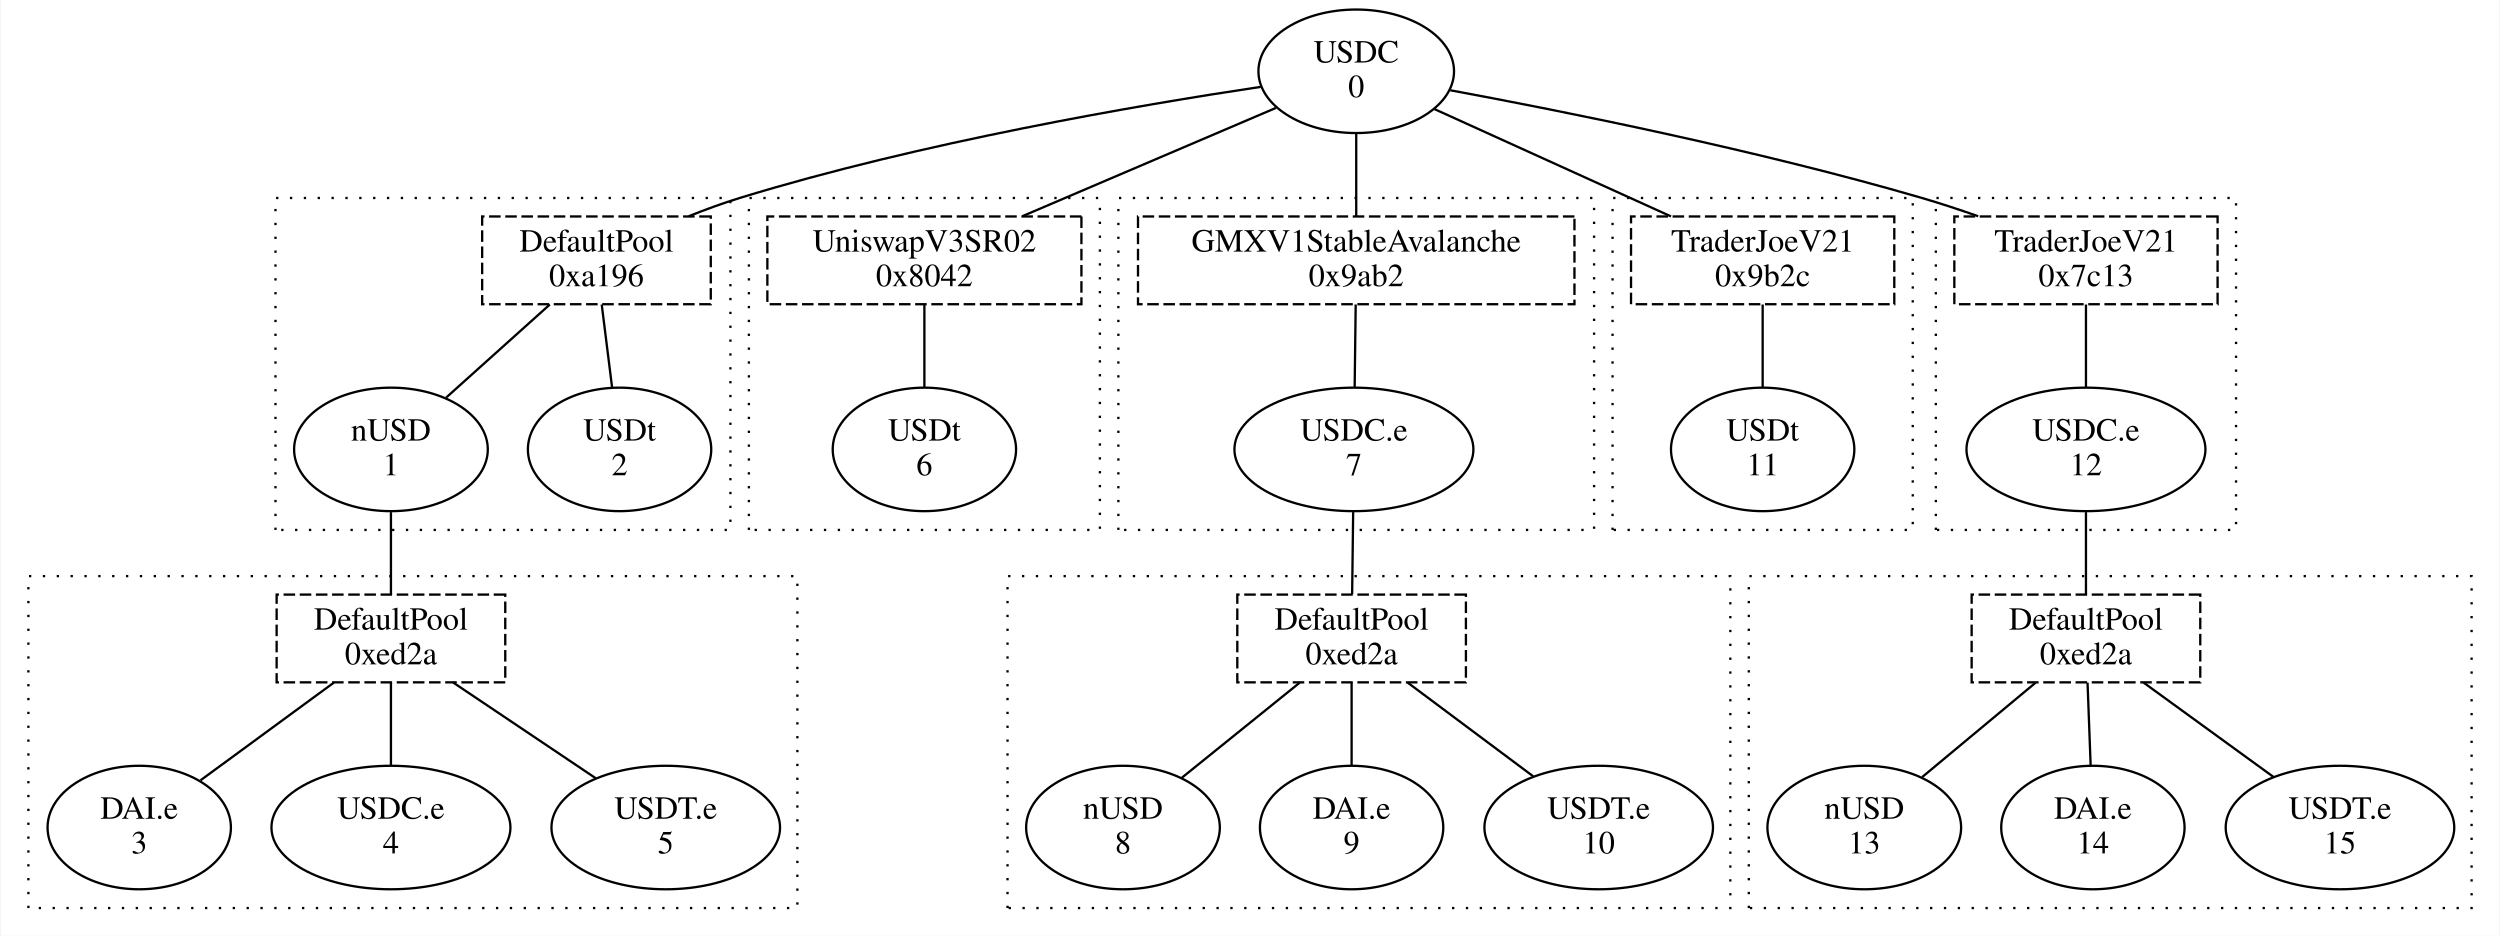
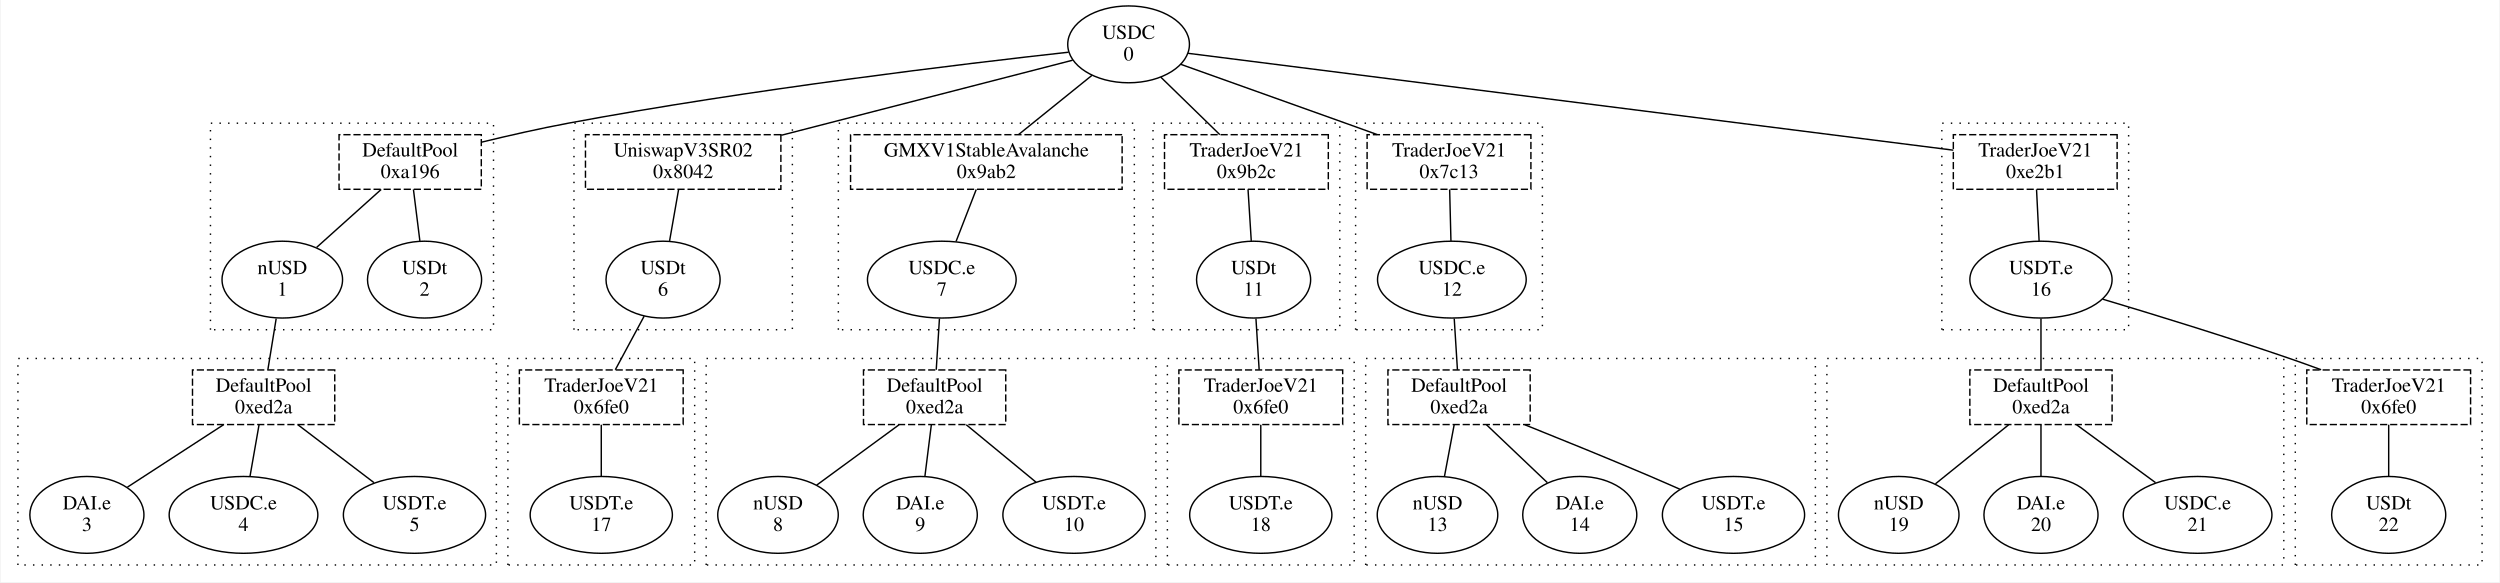
- <svg xmlns="http://www.w3.org/2000/svg" width="1082pt" height="405pt" viewBox="0.00 0.00 1082.00 405.22">
+ <svg xmlns="http://www.w3.org/2000/svg" width="1739pt" height="405pt" viewBox="0.00 0.00 1739.00 405.22">
  <g id="graph0" class="graph" transform="scale(1 1) rotate(0) translate(4 401.22)">
-     <polygon fill="white" stroke="transparent" points="-4,4 -4,-401.22 1078,-401.22 1078,4 -4,4" />
+     <polygon fill="white" stroke="transparent" points="-4,4 -4,-401.22 1735,-401.22 1735,4 -4,4" />
    <g id="clust1" class="cluster">
-       <polygon fill="none" stroke="black" stroke-dasharray="1,5" points="115,-171.74 115,-315.48 312,-315.48 312,-171.74 115,-171.74" />
+       <polygon fill="none" stroke="black" stroke-dasharray="1,5" points="142,-171.74 142,-315.48 339,-315.48 339,-171.74 142,-171.74" />
    </g>
    <g id="clust3" class="cluster">
      <polygon fill="none" stroke="black" stroke-dasharray="1,5" points="8,-8 8,-151.74 341,-151.74 341,-8 8,-8" />
    </g>
    <g id="clust5" class="cluster">
-       <polygon fill="none" stroke="black" stroke-dasharray="1,5" points="320,-171.74 320,-315.48 472,-315.48 472,-171.74 320,-171.74" />
+       <polygon fill="none" stroke="black" stroke-dasharray="1,5" points="395,-171.74 395,-315.48 547,-315.48 547,-171.74 395,-171.74" />
    </g>
    <g id="clust7" class="cluster">
-       <polygon fill="none" stroke="black" stroke-dasharray="1,5" points="480,-171.74 480,-315.48 686,-315.48 686,-171.74 480,-171.74" />
+       <polygon fill="none" stroke="black" stroke-dasharray="1,5" points="579,-171.74 579,-315.48 785,-315.48 785,-171.74 579,-171.74" />
    </g>
    <g id="clust9" class="cluster">
-       <polygon fill="none" stroke="black" stroke-dasharray="1,5" points="432,-8 432,-151.74 745,-151.74 745,-8 432,-8" />
+       <polygon fill="none" stroke="black" stroke-dasharray="1,5" points="487,-8 487,-151.74 800,-151.74 800,-8 487,-8" />
    </g>
    <g id="clust11" class="cluster">
-       <polygon fill="none" stroke="black" stroke-dasharray="1,5" points="694,-171.74 694,-315.48 824,-315.48 824,-171.74 694,-171.74" />
+       <polygon fill="none" stroke="black" stroke-dasharray="1,5" points="798,-171.74 798,-315.48 928,-315.48 928,-171.74 798,-171.74" />
    </g>
    <g id="clust13" class="cluster">
-       <polygon fill="none" stroke="black" stroke-dasharray="1,5" points="834,-171.74 834,-315.48 964,-315.48 964,-171.74 834,-171.74" />
+       <polygon fill="none" stroke="black" stroke-dasharray="1,5" points="939,-171.74 939,-315.48 1069,-315.48 1069,-171.74 939,-171.74" />
    </g>
    <g id="clust15" class="cluster">
-       <polygon fill="none" stroke="black" stroke-dasharray="1,5" points="753,-8 753,-151.74 1066,-151.74 1066,-8 753,-8" />
+       <polygon fill="none" stroke="black" stroke-dasharray="1,5" points="946,-8 946,-151.74 1259,-151.74 1259,-8 946,-8" />
+     </g>
+     <g id="clust17" class="cluster">
+       <polygon fill="none" stroke="black" stroke-dasharray="1,5" points="1347,-171.74 1347,-315.48 1477,-315.48 1477,-171.74 1347,-171.74" />
+     </g>
+     <g id="clust19" class="cluster">
+       <polygon fill="none" stroke="black" stroke-dasharray="1,5" points="349,-8 349,-151.74 479,-151.74 479,-8 349,-8" />
+     </g>
+     <g id="clust21" class="cluster">
+       <polygon fill="none" stroke="black" stroke-dasharray="1,5" points="808,-8 808,-151.74 938,-151.74 938,-8 808,-8" />
+     </g>
+     <g id="clust23" class="cluster">
+       <polygon fill="none" stroke="black" stroke-dasharray="1,5" points="1267,-8 1267,-151.74 1585,-151.74 1585,-8 1267,-8" />
+     </g>
+     <g id="clust25" class="cluster">
+       <polygon fill="none" stroke="black" stroke-dasharray="1,5" points="1593,-8 1593,-151.74 1723,-151.74 1723,-8 1593,-8" />
    </g>
    <g id="node1" class="node">
-       <ellipse fill="none" stroke="black" cx="583" cy="-370.35" rx="42.35" ry="26.74" />
-       <text text-anchor="middle" x="583" y="-374.15" font-family="Times,serif" font-size="14.00">USDC</text>
-       <text text-anchor="middle" x="583" y="-359.15" font-family="Times,serif" font-size="14.00">0</text>
-     </g>
-     <g id="node17" class="node">
-       <polygon fill="none" stroke="black" stroke-dasharray="5,2" points="303.5,-307.48 204.5,-307.48 204.5,-269.48 303.5,-269.48 303.5,-307.48" />
-       <text text-anchor="middle" x="254" y="-292.28" font-family="Times,serif" font-size="14.00">DefaultPool</text>
-       <text text-anchor="middle" x="254" y="-277.28" font-family="Times,serif" font-size="14.00">0xa196</text>
+       <ellipse fill="none" stroke="black" cx="781" cy="-370.35" rx="42.35" ry="26.74" />
+       <text text-anchor="middle" x="781" y="-374.15" font-family="Times,serif" font-size="14.00">USDC</text>
+       <text text-anchor="middle" x="781" y="-359.15" font-family="Times,serif" font-size="14.00">0</text>
+     </g>
+     <g id="node24" class="node">
+       <polygon fill="none" stroke="black" stroke-dasharray="5,2" points="330.5,-307.48 231.5,-307.48 231.5,-269.48 330.5,-269.48 330.5,-307.48" />
+       <text text-anchor="middle" x="281" y="-292.28" font-family="Times,serif" font-size="14.00">DefaultPool</text>
+       <text text-anchor="middle" x="281" y="-277.28" font-family="Times,serif" font-size="14.00">0xa196</text>
    </g>
    <g id="edge1" class="edge">
-       <path fill="none" stroke="black" d="M541.66,-363.61C488.64,-355.66 394.2,-339.51 316,-315.48 308.75,-313.25 301.18,-310.48 293.93,-307.58" />
-     </g>
-     <g id="node19" class="node">
-       <polygon fill="none" stroke="black" stroke-dasharray="5,2" points="464,-307.48 328,-307.48 328,-269.48 464,-269.48 464,-307.48" />
-       <text text-anchor="middle" x="396" y="-292.28" font-family="Times,serif" font-size="14.00">UniswapV3SR02</text>
-       <text text-anchor="middle" x="396" y="-277.28" font-family="Times,serif" font-size="14.00">0x8042</text>
+       <path fill="none" stroke="black" d="M739.23,-364.9C667.63,-356.97 516.98,-339.01 391,-315.48 371.13,-311.77 349.44,-306.83 330.62,-302.26" />
+     </g>
+     <g id="node26" class="node">
+       <polygon fill="none" stroke="black" stroke-dasharray="5,2" points="539,-307.48 403,-307.48 403,-269.48 539,-269.48 539,-307.48" />
+       <text text-anchor="middle" x="471" y="-292.28" font-family="Times,serif" font-size="14.00">UniswapV3SR02</text>
+       <text text-anchor="middle" x="471" y="-277.28" font-family="Times,serif" font-size="14.00">0x8042</text>
    </g>
    <g id="edge11" class="edge">
-       <path fill="none" stroke="black" d="M548.26,-354.51C517.21,-341.25 471.62,-321.78 438.42,-307.6" />
-     </g>
-     <g id="node20" class="node">
-       <polygon fill="none" stroke="black" stroke-dasharray="5,2" points="677.5,-307.48 488.5,-307.48 488.5,-269.48 677.5,-269.48 677.5,-307.48" />
-       <text text-anchor="middle" x="583" y="-292.28" font-family="Times,serif" font-size="14.00">GMXV1StableAvalanche</text>
-       <text text-anchor="middle" x="583" y="-277.28" font-family="Times,serif" font-size="14.00">0x9ab2</text>
+       <path fill="none" stroke="black" d="M742.05,-359.32C691.23,-346.22 601.48,-323.1 539.24,-307.06" />
+     </g>
+     <g id="node27" class="node">
+       <polygon fill="none" stroke="black" stroke-dasharray="5,2" points="776.5,-307.48 587.5,-307.48 587.5,-269.48 776.5,-269.48 776.5,-307.48" />
+       <text text-anchor="middle" x="682" y="-292.28" font-family="Times,serif" font-size="14.00">GMXV1StableAvalanche</text>
+       <text text-anchor="middle" x="682" y="-277.28" font-family="Times,serif" font-size="14.00">0x9ab2</text>
    </g>
    <g id="edge13" class="edge">
-       <path fill="none" stroke="black" d="M583,-343.2C583,-331.55 583,-318.12 583,-307.6" />
-     </g>
-     <g id="node22" class="node">
-       <polygon fill="none" stroke="black" stroke-dasharray="5,2" points="816,-307.48 702,-307.48 702,-269.48 816,-269.48 816,-307.48" />
-       <text text-anchor="middle" x="759" y="-292.28" font-family="Times,serif" font-size="14.00">TraderJoeV21</text>
-       <text text-anchor="middle" x="759" y="-277.28" font-family="Times,serif" font-size="14.00">0x9b2c</text>
+       <path fill="none" stroke="black" d="M755.51,-348.78C739.69,-336.02 719.57,-319.79 704.38,-307.53" />
+     </g>
+     <g id="node29" class="node">
+       <polygon fill="none" stroke="black" stroke-dasharray="5,2" points="920,-307.48 806,-307.48 806,-269.48 920,-269.48 920,-307.48" />
+       <text text-anchor="middle" x="863" y="-292.28" font-family="Times,serif" font-size="14.00">TraderJoeV21</text>
+       <text text-anchor="middle" x="863" y="-277.28" font-family="Times,serif" font-size="14.00">0x9b2c</text>
    </g>
    <g id="edge21" class="edge">
-       <path fill="none" stroke="black" d="M616.93,-353.95C646.2,-340.67 688.5,-321.48 719.32,-307.49" />
-     </g>
-     <g id="node23" class="node">
-       <polygon fill="none" stroke="black" stroke-dasharray="5,2" points="956,-307.48 842,-307.48 842,-269.48 956,-269.48 956,-307.48" />
-       <text text-anchor="middle" x="899" y="-292.28" font-family="Times,serif" font-size="14.00">TraderJoeV21</text>
-       <text text-anchor="middle" x="899" y="-277.28" font-family="Times,serif" font-size="14.00">0x7c13</text>
+       <path fill="none" stroke="black" d="M803.41,-347.53C816.3,-334.96 832.32,-319.37 844.5,-307.5" />
+     </g>
+     <g id="node30" class="node">
+       <polygon fill="none" stroke="black" stroke-dasharray="5,2" points="1061,-307.48 947,-307.48 947,-269.48 1061,-269.48 1061,-307.48" />
+       <text text-anchor="middle" x="1004" y="-292.28" font-family="Times,serif" font-size="14.00">TraderJoeV21</text>
+       <text text-anchor="middle" x="1004" y="-277.28" font-family="Times,serif" font-size="14.00">0x7c13</text>
    </g>
    <g id="edge23" class="edge">
-       <path fill="none" stroke="black" d="M623.74,-362.13C672.7,-353.06 757.13,-336.15 828,-315.48 835.94,-313.17 844.27,-310.41 852.32,-307.58" />
+       <path fill="none" stroke="black" d="M817.32,-356.44C847.92,-345.55 892.84,-329.54 932,-315.48 939.13,-312.92 946.65,-310.21 954.04,-307.55" />
+     </g>
+     <g id="node32" class="node">
+       <polygon fill="none" stroke="black" stroke-dasharray="5,2" points="1469,-307.48 1355,-307.48 1355,-269.48 1469,-269.48 1469,-307.48" />
+       <text text-anchor="middle" x="1412" y="-292.28" font-family="Times,serif" font-size="14.00">TraderJoeV21</text>
+       <text text-anchor="middle" x="1412" y="-277.28" font-family="Times,serif" font-size="14.00">0xe2b1</text>
+     </g>
+     <g id="edge31" class="edge">
+       <path fill="none" stroke="black" d="M822.4,-364.11C931.94,-350.25 1229.5,-312.58 1354.98,-296.7" />
    </g>
    <g id="node2" class="node">
-       <ellipse fill="none" stroke="black" cx="165" cy="-206.61" rx="41.94" ry="26.74" />
-       <text text-anchor="middle" x="165" y="-210.41" font-family="Times,serif" font-size="14.00">nUSD</text>
-       <text text-anchor="middle" x="165" y="-195.41" font-family="Times,serif" font-size="14.00">1</text>
+       <ellipse fill="none" stroke="black" cx="192" cy="-206.61" rx="41.94" ry="26.74" />
+       <text text-anchor="middle" x="192" y="-210.41" font-family="Times,serif" font-size="14.00">nUSD</text>
+       <text text-anchor="middle" x="192" y="-195.41" font-family="Times,serif" font-size="14.00">1</text>
    </g>
    <g id="node3" class="node">
-       <ellipse fill="none" stroke="black" cx="264" cy="-206.61" rx="39.7" ry="26.74" />
-       <text text-anchor="middle" x="264" y="-210.41" font-family="Times,serif" font-size="14.00">USDt</text>
-       <text text-anchor="middle" x="264" y="-195.41" font-family="Times,serif" font-size="14.00">2</text>
-     </g>
-     <g id="node18" class="node">
-       <polygon fill="none" stroke="black" stroke-dasharray="5,2" points="214.5,-143.74 115.5,-143.74 115.5,-105.74 214.5,-105.74 214.5,-143.74" />
-       <text text-anchor="middle" x="165" y="-128.54" font-family="Times,serif" font-size="14.00">DefaultPool</text>
-       <text text-anchor="middle" x="165" y="-113.54" font-family="Times,serif" font-size="14.00">0xed2a</text>
+       <ellipse fill="none" stroke="black" cx="291" cy="-206.61" rx="39.7" ry="26.74" />
+       <text text-anchor="middle" x="291" y="-210.41" font-family="Times,serif" font-size="14.00">USDt</text>
+       <text text-anchor="middle" x="291" y="-195.41" font-family="Times,serif" font-size="14.00">2</text>
+     </g>
+     <g id="node25" class="node">
+       <polygon fill="none" stroke="black" stroke-dasharray="5,2" points="228.5,-143.74 129.5,-143.74 129.5,-105.74 228.5,-105.74 228.5,-143.74" />
+       <text text-anchor="middle" x="179" y="-128.54" font-family="Times,serif" font-size="14.00">DefaultPool</text>
+       <text text-anchor="middle" x="179" y="-113.54" font-family="Times,serif" font-size="14.00">0xed2a</text>
    </g>
    <g id="edge5" class="edge">
-       <path fill="none" stroke="black" d="M165,-179.46C165,-167.81 165,-154.38 165,-143.86" />
+       <path fill="none" stroke="black" d="M187.74,-179.46C185.85,-167.81 183.66,-154.38 181.95,-143.86" />
    </g>
    <g id="node4" class="node">
      <ellipse fill="none" stroke="black" cx="56" cy="-42.87" rx="39.7" ry="26.74" />
      <text text-anchor="middle" x="56" y="-46.67" font-family="Times,serif" font-size="14.00">DAI.e</text>
      <text text-anchor="middle" x="56" y="-31.67" font-family="Times,serif" font-size="14.00">3</text>
    </g>
    <g id="node5" class="node">
      <ellipse fill="none" stroke="black" cx="165" cy="-42.87" rx="51.74" ry="26.74" />
      <text text-anchor="middle" x="165" y="-46.67" font-family="Times,serif" font-size="14.00">USDC.e</text>
      <text text-anchor="middle" x="165" y="-31.67" font-family="Times,serif" font-size="14.00">4</text>
    </g>
    <g id="node6" class="node">
      <ellipse fill="none" stroke="black" cx="284" cy="-42.87" rx="49.49" ry="26.74" />
      <text text-anchor="middle" x="284" y="-46.67" font-family="Times,serif" font-size="14.00">USDT.e</text>
      <text text-anchor="middle" x="284" y="-31.67" font-family="Times,serif" font-size="14.00">5</text>
    </g>
    <g id="node7" class="node">
-       <ellipse fill="none" stroke="black" cx="396" cy="-206.61" rx="39.7" ry="26.74" />
-       <text text-anchor="middle" x="396" y="-210.41" font-family="Times,serif" font-size="14.00">USDt</text>
-       <text text-anchor="middle" x="396" y="-195.41" font-family="Times,serif" font-size="14.00">6</text>
+       <ellipse fill="none" stroke="black" cx="457" cy="-206.61" rx="39.7" ry="26.74" />
+       <text text-anchor="middle" x="457" y="-210.41" font-family="Times,serif" font-size="14.00">USDt</text>
+       <text text-anchor="middle" x="457" y="-195.41" font-family="Times,serif" font-size="14.00">6</text>
+     </g>
+     <g id="node33" class="node">
+       <polygon fill="none" stroke="black" stroke-dasharray="5,2" points="471,-143.74 357,-143.74 357,-105.74 471,-105.74 471,-143.74" />
+       <text text-anchor="middle" x="414" y="-128.54" font-family="Times,serif" font-size="14.00">TraderJoeV21</text>
+       <text text-anchor="middle" x="414" y="-113.54" font-family="Times,serif" font-size="14.00">0x6fe0</text>
+     </g>
+     <g id="edge33" class="edge">
+       <path fill="none" stroke="black" d="M443.86,-181.21C437.39,-169.19 429.73,-154.95 423.78,-143.9" />
    </g>
    <g id="node8" class="node">
-       <ellipse fill="none" stroke="black" cx="582" cy="-206.61" rx="51.74" ry="26.74" />
-       <text text-anchor="middle" x="582" y="-210.41" font-family="Times,serif" font-size="14.00">USDC.e</text>
-       <text text-anchor="middle" x="582" y="-195.41" font-family="Times,serif" font-size="14.00">7</text>
+       <ellipse fill="none" stroke="black" cx="651" cy="-206.61" rx="51.74" ry="26.74" />
+       <text text-anchor="middle" x="651" y="-210.41" font-family="Times,serif" font-size="14.00">USDC.e</text>
+       <text text-anchor="middle" x="651" y="-195.41" font-family="Times,serif" font-size="14.00">7</text>
+     </g>
+     <g id="node28" class="node">
+       <polygon fill="none" stroke="black" stroke-dasharray="5,2" points="695.5,-143.74 596.5,-143.74 596.5,-105.74 695.5,-105.74 695.5,-143.74" />
+       <text text-anchor="middle" x="646" y="-128.54" font-family="Times,serif" font-size="14.00">DefaultPool</text>
+       <text text-anchor="middle" x="646" y="-113.54" font-family="Times,serif" font-size="14.00">0xed2a</text>
+     </g>
+     <g id="edge15" class="edge">
+       <path fill="none" stroke="black" d="M649.36,-179.46C648.63,-167.81 647.79,-154.38 647.13,-143.86" />
+     </g>
+     <g id="node9" class="node">
+       <ellipse fill="none" stroke="black" cx="537" cy="-42.87" rx="41.94" ry="26.74" />
+       <text text-anchor="middle" x="537" y="-46.67" font-family="Times,serif" font-size="14.00">nUSD</text>
+       <text text-anchor="middle" x="537" y="-31.67" font-family="Times,serif" font-size="14.00">8</text>
+     </g>
+     <g id="node10" class="node">
+       <ellipse fill="none" stroke="black" cx="636" cy="-42.87" rx="39.7" ry="26.74" />
+       <text text-anchor="middle" x="636" y="-46.67" font-family="Times,serif" font-size="14.00">DAI.e</text>
+       <text text-anchor="middle" x="636" y="-31.67" font-family="Times,serif" font-size="14.00">9</text>
+     </g>
+     <g id="node11" class="node">
+       <ellipse fill="none" stroke="black" cx="743" cy="-42.87" rx="49.49" ry="26.74" />
+       <text text-anchor="middle" x="743" y="-46.67" font-family="Times,serif" font-size="14.00">USDT.e</text>
+       <text text-anchor="middle" x="743" y="-31.67" font-family="Times,serif" font-size="14.00">10</text>
+     </g>
+     <g id="node12" class="node">
+       <ellipse fill="none" stroke="black" cx="868" cy="-206.61" rx="39.7" ry="26.74" />
+       <text text-anchor="middle" x="868" y="-210.41" font-family="Times,serif" font-size="14.00">USDt</text>
+       <text text-anchor="middle" x="868" y="-195.41" font-family="Times,serif" font-size="14.00">11</text>
+     </g>
+     <g id="node34" class="node">
+       <polygon fill="none" stroke="black" stroke-dasharray="5,2" points="930,-143.74 816,-143.74 816,-105.74 930,-105.74 930,-143.74" />
+       <text text-anchor="middle" x="873" y="-128.54" font-family="Times,serif" font-size="14.00">TraderJoeV21</text>
+       <text text-anchor="middle" x="873" y="-113.54" font-family="Times,serif" font-size="14.00">0x6fe0</text>
+     </g>
+     <g id="edge35" class="edge">
+       <path fill="none" stroke="black" d="M869.64,-179.46C870.37,-167.81 871.21,-154.38 871.87,-143.86" />
+     </g>
+     <g id="node13" class="node">
+       <ellipse fill="none" stroke="black" cx="1006" cy="-206.61" rx="51.74" ry="26.74" />
+       <text text-anchor="middle" x="1006" y="-210.41" font-family="Times,serif" font-size="14.00">USDC.e</text>
+       <text text-anchor="middle" x="1006" y="-195.41" font-family="Times,serif" font-size="14.00">12</text>
+     </g>
+     <g id="node31" class="node">
+       <polygon fill="none" stroke="black" stroke-dasharray="5,2" points="1060.5,-143.74 961.5,-143.74 961.5,-105.74 1060.5,-105.74 1060.5,-143.74" />
+       <text text-anchor="middle" x="1011" y="-128.54" font-family="Times,serif" font-size="14.00">DefaultPool</text>
+       <text text-anchor="middle" x="1011" y="-113.54" font-family="Times,serif" font-size="14.00">0xed2a</text>
+     </g>
+     <g id="edge25" class="edge">
+       <path fill="none" stroke="black" d="M1007.64,-179.46C1008.37,-167.81 1009.21,-154.38 1009.87,-143.86" />
+     </g>
+     <g id="node14" class="node">
+       <ellipse fill="none" stroke="black" cx="996" cy="-42.87" rx="41.94" ry="26.74" />
+       <text text-anchor="middle" x="996" y="-46.67" font-family="Times,serif" font-size="14.00">nUSD</text>
+       <text text-anchor="middle" x="996" y="-31.67" font-family="Times,serif" font-size="14.00">13</text>
+     </g>
+     <g id="node15" class="node">
+       <ellipse fill="none" stroke="black" cx="1095" cy="-42.87" rx="39.7" ry="26.74" />
+       <text text-anchor="middle" x="1095" y="-46.67" font-family="Times,serif" font-size="14.00">DAI.e</text>
+       <text text-anchor="middle" x="1095" y="-31.67" font-family="Times,serif" font-size="14.00">14</text>
+     </g>
+     <g id="node16" class="node">
+       <ellipse fill="none" stroke="black" cx="1202" cy="-42.87" rx="49.49" ry="26.74" />
+       <text text-anchor="middle" x="1202" y="-46.67" font-family="Times,serif" font-size="14.00">USDT.e</text>
+       <text text-anchor="middle" x="1202" y="-31.67" font-family="Times,serif" font-size="14.00">15</text>
+     </g>
+     <g id="node17" class="node">
+       <ellipse fill="none" stroke="black" cx="1416" cy="-206.61" rx="49.49" ry="26.74" />
+       <text text-anchor="middle" x="1416" y="-210.41" font-family="Times,serif" font-size="14.00">USDT.e</text>
+       <text text-anchor="middle" x="1416" y="-195.41" font-family="Times,serif" font-size="14.00">16</text>
+     </g>
+     <g id="node35" class="node">
+       <polygon fill="none" stroke="black" stroke-dasharray="5,2" points="1465.5,-143.74 1366.5,-143.74 1366.5,-105.74 1465.5,-105.74 1465.5,-143.74" />
+       <text text-anchor="middle" x="1416" y="-128.54" font-family="Times,serif" font-size="14.00">DefaultPool</text>
+       <text text-anchor="middle" x="1416" y="-113.54" font-family="Times,serif" font-size="14.00">0xed2a</text>
+     </g>
+     <g id="edge37" class="edge">
+       <path fill="none" stroke="black" d="M1416,-179.46C1416,-167.81 1416,-154.38 1416,-143.86" />
+     </g>
+     <g id="node36" class="node">
+       <polygon fill="none" stroke="black" stroke-dasharray="5,2" points="1715,-143.74 1601,-143.74 1601,-105.74 1715,-105.74 1715,-143.74" />
+       <text text-anchor="middle" x="1658" y="-128.54" font-family="Times,serif" font-size="14.00">TraderJoeV21</text>
+       <text text-anchor="middle" x="1658" y="-113.54" font-family="Times,serif" font-size="14.00">0x6fe0</text>
+     </g>
+     <g id="edge43" class="edge">
+       <path fill="none" stroke="black" d="M1458.88,-193.02C1494.03,-182.52 1544.97,-166.88 1589,-151.74 1596.14,-149.28 1603.66,-146.58 1610.99,-143.87" />
+     </g>
+     <g id="node18" class="node">
+       <ellipse fill="none" stroke="black" cx="414" cy="-42.87" rx="49.49" ry="26.74" />
+       <text text-anchor="middle" x="414" y="-46.67" font-family="Times,serif" font-size="14.00">USDT.e</text>
+       <text text-anchor="middle" x="414" y="-31.67" font-family="Times,serif" font-size="14.00">17</text>
+     </g>
+     <g id="node19" class="node">
+       <ellipse fill="none" stroke="black" cx="873" cy="-42.87" rx="49.49" ry="26.74" />
+       <text text-anchor="middle" x="873" y="-46.67" font-family="Times,serif" font-size="14.00">USDT.e</text>
+       <text text-anchor="middle" x="873" y="-31.67" font-family="Times,serif" font-size="14.00">18</text>
+     </g>
+     <g id="node20" class="node">
+       <ellipse fill="none" stroke="black" cx="1317" cy="-42.87" rx="41.94" ry="26.74" />
+       <text text-anchor="middle" x="1317" y="-46.67" font-family="Times,serif" font-size="14.00">nUSD</text>
+       <text text-anchor="middle" x="1317" y="-31.67" font-family="Times,serif" font-size="14.00">19</text>
    </g>
    <g id="node21" class="node">
-       <polygon fill="none" stroke="black" stroke-dasharray="5,2" points="630.5,-143.74 531.5,-143.74 531.5,-105.74 630.5,-105.74 630.5,-143.74" />
-       <text text-anchor="middle" x="581" y="-128.54" font-family="Times,serif" font-size="14.00">DefaultPool</text>
-       <text text-anchor="middle" x="581" y="-113.54" font-family="Times,serif" font-size="14.00">0xed2a</text>
-     </g>
-     <g id="edge15" class="edge">
-       <path fill="none" stroke="black" d="M581.67,-179.46C581.53,-167.81 581.36,-154.38 581.23,-143.86" />
-     </g>
-     <g id="node9" class="node">
-       <ellipse fill="none" stroke="black" cx="482" cy="-42.87" rx="41.94" ry="26.74" />
-       <text text-anchor="middle" x="482" y="-46.67" font-family="Times,serif" font-size="14.00">nUSD</text>
-       <text text-anchor="middle" x="482" y="-31.67" font-family="Times,serif" font-size="14.00">8</text>
-     </g>
-     <g id="node10" class="node">
-       <ellipse fill="none" stroke="black" cx="581" cy="-42.87" rx="39.7" ry="26.74" />
-       <text text-anchor="middle" x="581" y="-46.67" font-family="Times,serif" font-size="14.00">DAI.e</text>
-       <text text-anchor="middle" x="581" y="-31.67" font-family="Times,serif" font-size="14.00">9</text>
-     </g>
-     <g id="node11" class="node">
-       <ellipse fill="none" stroke="black" cx="688" cy="-42.87" rx="49.49" ry="26.74" />
-       <text text-anchor="middle" x="688" y="-46.67" font-family="Times,serif" font-size="14.00">USDT.e</text>
-       <text text-anchor="middle" x="688" y="-31.67" font-family="Times,serif" font-size="14.00">10</text>
-     </g>
-     <g id="node12" class="node">
-       <ellipse fill="none" stroke="black" cx="759" cy="-206.61" rx="39.7" ry="26.74" />
-       <text text-anchor="middle" x="759" y="-210.41" font-family="Times,serif" font-size="14.00">USDt</text>
-       <text text-anchor="middle" x="759" y="-195.41" font-family="Times,serif" font-size="14.00">11</text>
-     </g>
-     <g id="node13" class="node">
-       <ellipse fill="none" stroke="black" cx="899" cy="-206.61" rx="51.74" ry="26.74" />
-       <text text-anchor="middle" x="899" y="-210.41" font-family="Times,serif" font-size="14.00">USDC.e</text>
-       <text text-anchor="middle" x="899" y="-195.41" font-family="Times,serif" font-size="14.00">12</text>
-     </g>
-     <g id="node24" class="node">
-       <polygon fill="none" stroke="black" stroke-dasharray="5,2" points="948.5,-143.74 849.5,-143.74 849.5,-105.74 948.5,-105.74 948.5,-143.74" />
-       <text text-anchor="middle" x="899" y="-128.54" font-family="Times,serif" font-size="14.00">DefaultPool</text>
-       <text text-anchor="middle" x="899" y="-113.54" font-family="Times,serif" font-size="14.00">0xed2a</text>
-     </g>
-     <g id="edge25" class="edge">
-       <path fill="none" stroke="black" d="M899,-179.46C899,-167.81 899,-154.38 899,-143.86" />
-     </g>
-     <g id="node14" class="node">
-       <ellipse fill="none" stroke="black" cx="803" cy="-42.87" rx="41.94" ry="26.74" />
-       <text text-anchor="middle" x="803" y="-46.67" font-family="Times,serif" font-size="14.00">nUSD</text>
-       <text text-anchor="middle" x="803" y="-31.67" font-family="Times,serif" font-size="14.00">13</text>
-     </g>
-     <g id="node15" class="node">
-       <ellipse fill="none" stroke="black" cx="902" cy="-42.87" rx="39.7" ry="26.74" />
-       <text text-anchor="middle" x="902" y="-46.67" font-family="Times,serif" font-size="14.00">DAI.e</text>
-       <text text-anchor="middle" x="902" y="-31.67" font-family="Times,serif" font-size="14.00">14</text>
-     </g>
-     <g id="node16" class="node">
-       <ellipse fill="none" stroke="black" cx="1009" cy="-42.87" rx="49.49" ry="26.74" />
-       <text text-anchor="middle" x="1009" y="-46.67" font-family="Times,serif" font-size="14.00">USDT.e</text>
-       <text text-anchor="middle" x="1009" y="-31.67" font-family="Times,serif" font-size="14.00">15</text>
+       <ellipse fill="none" stroke="black" cx="1416" cy="-42.87" rx="39.7" ry="26.74" />
+       <text text-anchor="middle" x="1416" y="-46.67" font-family="Times,serif" font-size="14.00">DAI.e</text>
+       <text text-anchor="middle" x="1416" y="-31.67" font-family="Times,serif" font-size="14.00">20</text>
+     </g>
+     <g id="node22" class="node">
+       <ellipse fill="none" stroke="black" cx="1525" cy="-42.87" rx="51.74" ry="26.74" />
+       <text text-anchor="middle" x="1525" y="-46.67" font-family="Times,serif" font-size="14.00">USDC.e</text>
+       <text text-anchor="middle" x="1525" y="-31.67" font-family="Times,serif" font-size="14.00">21</text>
+     </g>
+     <g id="node23" class="node">
+       <ellipse fill="none" stroke="black" cx="1658" cy="-42.87" rx="39.7" ry="26.74" />
+       <text text-anchor="middle" x="1658" y="-46.67" font-family="Times,serif" font-size="14.00">USDt</text>
+       <text text-anchor="middle" x="1658" y="-31.67" font-family="Times,serif" font-size="14.00">22</text>
    </g>
    <g id="edge2" class="edge">
-       <path fill="none" stroke="black" d="M233.8,-269.36C220.47,-257.39 202.94,-241.65 188.91,-229.06" />
+       <path fill="none" stroke="black" d="M260.8,-269.36C247.47,-257.39 229.94,-241.65 215.91,-229.06" />
    </g>
    <g id="edge3" class="edge">
-       <path fill="none" stroke="black" d="M256.27,-269.36C257.59,-258.77 259.29,-245.24 260.75,-233.54" />
+       <path fill="none" stroke="black" d="M283.27,-269.36C284.59,-258.77 286.29,-245.24 287.75,-233.54" />
    </g>
    <g id="edge6" class="edge">
-       <path fill="none" stroke="black" d="M140.27,-105.62C123.06,-93.01 100.13,-76.21 82.54,-63.32" />
+       <path fill="none" stroke="black" d="M151.09,-105.62C131.1,-92.64 104.29,-75.22 84.23,-62.2" />
    </g>
    <g id="edge7" class="edge">
-       <path fill="none" stroke="black" d="M165,-105.62C165,-95.03 165,-81.5 165,-69.8" />
+       <path fill="none" stroke="black" d="M175.82,-105.62C173.97,-95.03 171.6,-81.5 169.54,-69.8" />
    </g>
    <g id="edge8" class="edge">
-       <path fill="none" stroke="black" d="M192,-105.62C210.38,-93.28 234.73,-76.94 253.75,-64.17" />
+       <path fill="none" stroke="black" d="M202.83,-105.62C218.56,-93.65 239.24,-77.91 255.8,-65.32" />
    </g>
    <g id="edge12" class="edge">
-       <path fill="none" stroke="black" d="M396,-269.36C396,-258.77 396,-245.24 396,-233.54" />
+       <path fill="none" stroke="black" d="M467.82,-269.36C465.97,-258.77 463.6,-245.24 461.54,-233.54" />
    </g>
    <g id="edge14" class="edge">
-       <path fill="none" stroke="black" d="M582.77,-269.36C582.64,-258.77 582.47,-245.24 582.32,-233.54" />
+       <path fill="none" stroke="black" d="M674.97,-269.36C670.82,-258.68 665.51,-245 660.94,-233.23" />
    </g>
    <g id="edge16" class="edge">
-       <path fill="none" stroke="black" d="M558.54,-105.62C543.36,-93.37 523.3,-77.19 507.52,-64.46" />
+       <path fill="none" stroke="black" d="M621.27,-105.62C604.18,-93.1 581.47,-76.45 563.93,-63.6" />
    </g>
    <g id="edge17" class="edge">
-       <path fill="none" stroke="black" d="M581,-105.62C581,-95.03 581,-81.5 581,-69.8" />
+       <path fill="none" stroke="black" d="M643.73,-105.62C642.41,-95.03 640.71,-81.5 639.25,-69.8" />
    </g>
    <g id="edge18" class="edge">
-       <path fill="none" stroke="black" d="M605.28,-105.62C621.43,-93.56 642.72,-77.67 659.65,-65.03" />
+       <path fill="none" stroke="black" d="M668.01,-105.62C682.43,-93.74 701.36,-78.16 716.59,-65.61" />
    </g>
    <g id="edge22" class="edge">
-       <path fill="none" stroke="black" d="M759,-269.36C759,-258.77 759,-245.24 759,-233.54" />
+       <path fill="none" stroke="black" d="M864.13,-269.36C864.8,-258.77 865.64,-245.24 866.38,-233.54" />
    </g>
    <g id="edge24" class="edge">
-       <path fill="none" stroke="black" d="M899,-269.36C899,-258.77 899,-245.24 899,-233.54" />
+       <path fill="none" stroke="black" d="M1004.45,-269.36C1004.72,-258.77 1005.06,-245.24 1005.35,-233.54" />
    </g>
    <g id="edge26" class="edge">
-       <path fill="none" stroke="black" d="M877.22,-105.62C862.61,-93.47 843.34,-77.43 828.09,-64.74" />
+       <path fill="none" stroke="black" d="M1007.6,-105.62C1005.61,-95.03 1003.07,-81.5 1000.87,-69.8" />
    </g>
    <g id="edge27" class="edge">
-       <path fill="none" stroke="black" d="M899.68,-105.62C900.08,-95.03 900.59,-81.5 901.03,-69.8" />
+       <path fill="none" stroke="black" d="M1030.06,-105.62C1042.65,-93.65 1059.2,-77.91 1072.44,-65.32" />
    </g>
    <g id="edge28" class="edge">
-       <path fill="none" stroke="black" d="M923.96,-105.62C940.7,-93.47 962.78,-77.43 980.25,-64.74" />
+       <path fill="none" stroke="black" d="M1056.71,-105.63C1082.44,-95.32 1115.11,-82.04 1144,-69.74 1150.7,-66.89 1157.79,-63.79 1164.64,-60.76" />
+     </g>
+     <g id="edge32" class="edge">
+       <path fill="none" stroke="black" d="M1412.91,-269.36C1413.44,-258.77 1414.12,-245.24 1414.7,-233.54" />
+     </g>
+     <g id="edge34" class="edge">
+       <path fill="none" stroke="black" d="M414,-105.62C414,-95.03 414,-81.5 414,-69.8" />
+     </g>
+     <g id="edge36" class="edge">
+       <path fill="none" stroke="black" d="M873,-105.62C873,-95.03 873,-81.5 873,-69.8" />
+     </g>
+     <g id="edge38" class="edge">
+       <path fill="none" stroke="black" d="M1393.54,-105.62C1378.36,-93.37 1358.3,-77.19 1342.52,-64.46" />
+     </g>
+     <g id="edge39" class="edge">
+       <path fill="none" stroke="black" d="M1416,-105.62C1416,-95.03 1416,-81.5 1416,-69.8" />
+     </g>
+     <g id="edge40" class="edge">
+       <path fill="none" stroke="black" d="M1440.73,-105.62C1457.06,-93.65 1478.54,-77.91 1495.72,-65.32" />
+     </g>
+     <g id="edge44" class="edge">
+       <path fill="none" stroke="black" d="M1658,-105.62C1658,-95.03 1658,-81.5 1658,-69.8" />
    </g>
  </g>
</svg>
